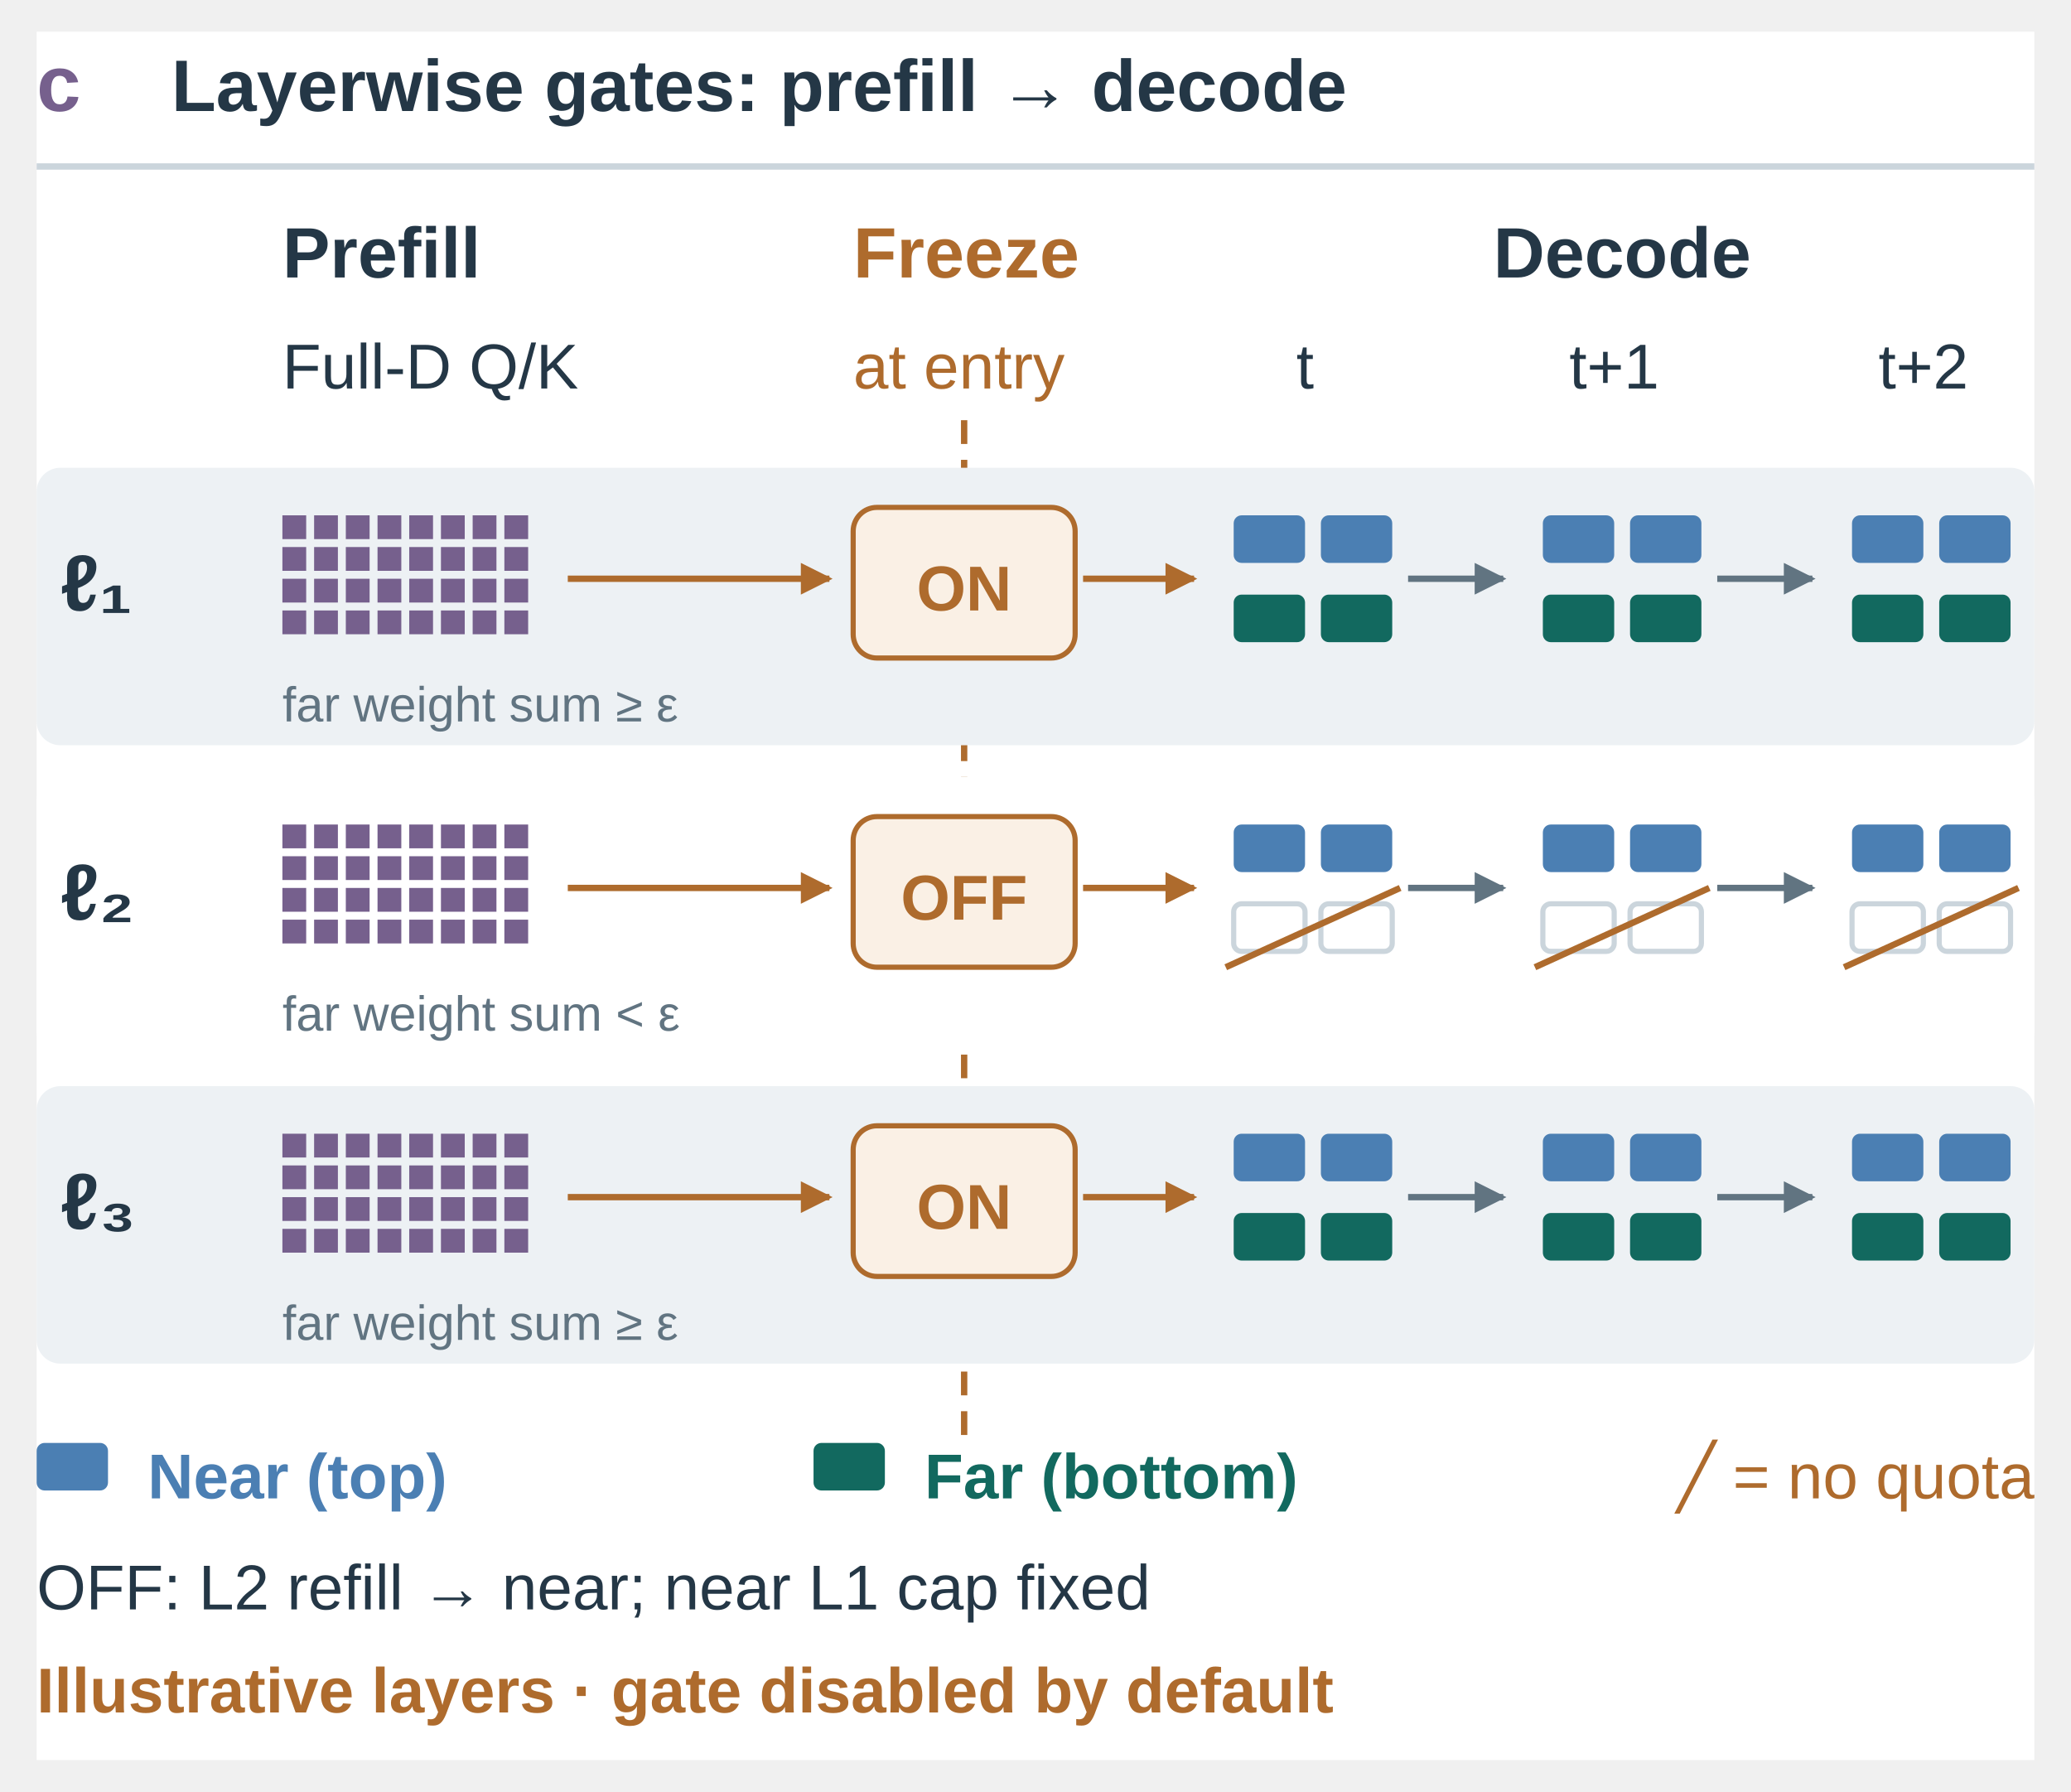
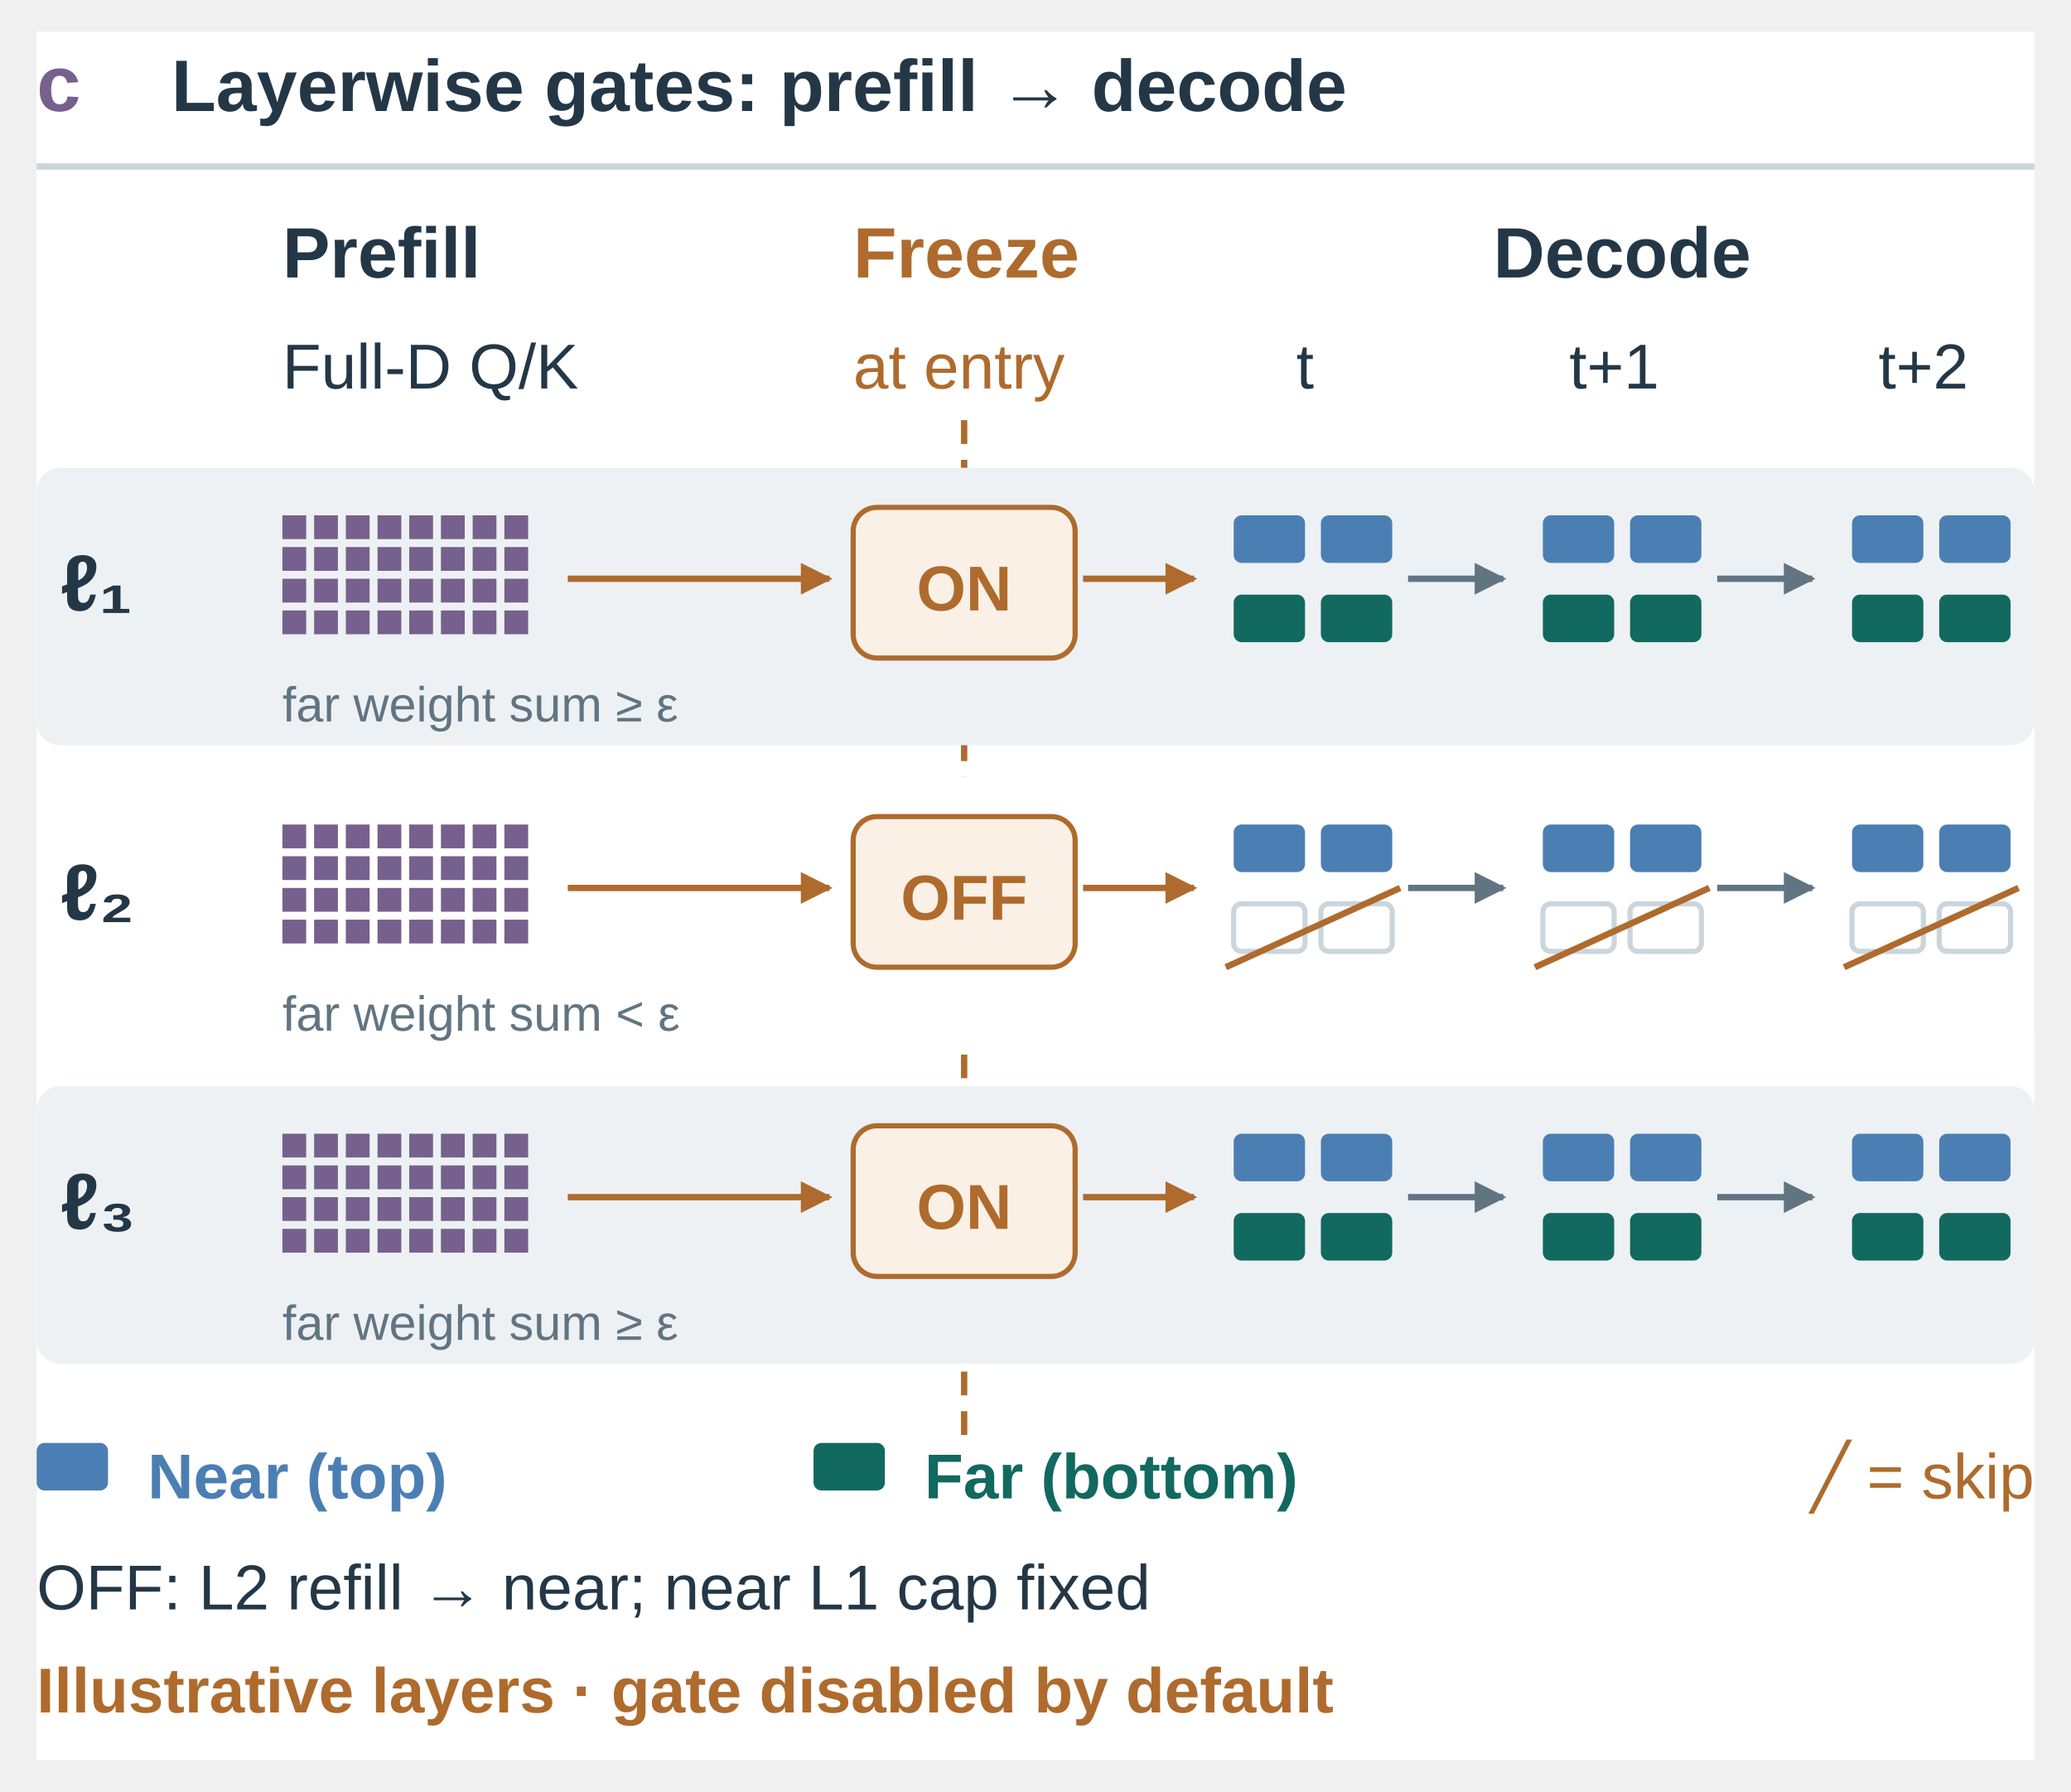
<svg xmlns="http://www.w3.org/2000/svg" width="252pt" height="218pt" viewBox="-4 -4 260 226">
  <defs>
    <marker id="ink" markerWidth="5" markerHeight="5" refX="4.5" refY="2.5" orient="auto">
      <path d="M0 0L5 2.5L0 5Z" fill="#243746" />
    </marker>
    <marker id="muted" markerWidth="5" markerHeight="5" refX="4.5" refY="2.5" orient="auto">
      <path d="M0 0L5 2.5L0 5Z" fill="#617481" />
    </marker>
    <marker id="line" markerWidth="5" markerHeight="5" refX="4.5" refY="2.5" orient="auto">
      <path d="M0 0L5 2.5L0 5Z" fill="#CBD5DC" />
    </marker>
    <marker id="pale" markerWidth="5" markerHeight="5" refX="4.5" refY="2.5" orient="auto">
      <path d="M0 0L5 2.5L0 5Z" fill="#EDF1F4" />
    </marker>
    <marker id="purple" markerWidth="5" markerHeight="5" refX="4.5" refY="2.5" orient="auto">
      <path d="M0 0L5 2.5L0 5Z" fill="#76608D" />
    </marker>
    <marker id="pl" markerWidth="5" markerHeight="5" refX="4.5" refY="2.5" orient="auto">
      <path d="M0 0L5 2.5L0 5Z" fill="#EEE9F3" />
    </marker>
    <marker id="near" markerWidth="5" markerHeight="5" refX="4.5" refY="2.5" orient="auto">
      <path d="M0 0L5 2.5L0 5Z" fill="#4B7FB3" />
    </marker>
    <marker id="nl" markerWidth="5" markerHeight="5" refX="4.5" refY="2.5" orient="auto">
      <path d="M0 0L5 2.5L0 5Z" fill="#E7EFF7" />
    </marker>
    <marker id="far" markerWidth="5" markerHeight="5" refX="4.5" refY="2.5" orient="auto">
      <path d="M0 0L5 2.5L0 5Z" fill="#12695F" />
    </marker>
    <marker id="fl" markerWidth="5" markerHeight="5" refX="4.5" refY="2.5" orient="auto">
      <path d="M0 0L5 2.5L0 5Z" fill="#E5F3F0" />
    </marker>
    <marker id="gate" markerWidth="5" markerHeight="5" refX="4.5" refY="2.5" orient="auto">
      <path d="M0 0L5 2.5L0 5Z" fill="#AE6B2D" />
    </marker>
    <marker id="gl" markerWidth="5" markerHeight="5" refX="4.5" refY="2.5" orient="auto">
      <path d="M0 0L5 2.5L0 5Z" fill="#FAF0E5" />
    </marker>
    <marker id="white" markerWidth="5" markerHeight="5" refX="4.5" refY="2.5" orient="auto">
      <path d="M0 0L5 2.5L0 5Z" fill="#FFFFFF" />
    </marker>
  </defs>
  <rect width="252" height="218" fill="white" />
  <text x="0" y="10" font-family="Liberation Sans" font-size="10" fill="#76608D" font-weight="700" text-anchor="start">c</text>
  <text x="17" y="10" font-family="Liberation Sans" font-size="9.2" fill="#243746" font-weight="700" text-anchor="start">Layerwise gates: prefill → decode</text>
  <polyline points="0,17 252,17" fill="none" stroke="#CBD5DC" stroke-width=".8" />
  <text x="31" y="31" font-family="Liberation Sans" font-size="9" fill="#243746" font-weight="700" text-anchor="start">Prefill</text>
  <text x="103" y="31" font-family="Liberation Sans" font-size="9" fill="#AE6B2D" font-weight="700" text-anchor="start">Freeze</text>
  <text x="200" y="31" font-family="Liberation Sans" font-size="9" fill="#243746" font-weight="700" text-anchor="middle">Decode</text>
  <text x="31" y="45" font-family="Liberation Sans" font-size="8" fill="#243746" font-weight="400" text-anchor="start">Full-D Q/K</text>
  <text x="103" y="45" font-family="Liberation Sans" font-size="8" fill="#AE6B2D" font-weight="400" text-anchor="start">at entry</text>
  <text x="160" y="45" font-family="Liberation Sans" font-size="8" fill="#243746" font-weight="400" text-anchor="middle">t</text>
  <text x="199" y="45" font-family="Liberation Sans" font-size="8" fill="#243746" font-weight="400" text-anchor="middle">t+1</text>
  <text x="238" y="45" font-family="Liberation Sans" font-size="8" fill="#243746" font-weight="400" text-anchor="middle">t+2</text>
  <polyline points="117,49 117,177" fill="none" stroke="#AE6B2D" stroke-width=".8" stroke-dasharray="3 2" />
  <rect x="0" y="55" width="252" height="35" rx="3" fill="#EDF1F4" />
  <text x="3" y="73" font-family="Liberation Sans" font-size="10" fill="#243746" font-weight="700" text-anchor="start">ℓ₁</text>
  <rect x="31" y="61" width="3" height="3" rx="0" fill="#76608D" />
  <rect x="35" y="61" width="3" height="3" rx="0" fill="#76608D" />
  <rect x="39" y="61" width="3" height="3" rx="0" fill="#76608D" />
  <rect x="43" y="61" width="3" height="3" rx="0" fill="#76608D" />
  <rect x="47" y="61" width="3" height="3" rx="0" fill="#76608D" />
  <rect x="51" y="61" width="3" height="3" rx="0" fill="#76608D" />
  <rect x="55" y="61" width="3" height="3" rx="0" fill="#76608D" />
  <rect x="59" y="61" width="3" height="3" rx="0" fill="#76608D" />
  <rect x="31" y="65" width="3" height="3" rx="0" fill="#76608D" />
  <rect x="35" y="65" width="3" height="3" rx="0" fill="#76608D" />
  <rect x="39" y="65" width="3" height="3" rx="0" fill="#76608D" />
  <rect x="43" y="65" width="3" height="3" rx="0" fill="#76608D" />
  <rect x="47" y="65" width="3" height="3" rx="0" fill="#76608D" />
  <rect x="51" y="65" width="3" height="3" rx="0" fill="#76608D" />
  <rect x="55" y="65" width="3" height="3" rx="0" fill="#76608D" />
  <rect x="59" y="65" width="3" height="3" rx="0" fill="#76608D" />
  <rect x="31" y="69" width="3" height="3" rx="0" fill="#76608D" />
  <rect x="35" y="69" width="3" height="3" rx="0" fill="#76608D" />
  <rect x="39" y="69" width="3" height="3" rx="0" fill="#76608D" />
  <rect x="43" y="69" width="3" height="3" rx="0" fill="#76608D" />
  <rect x="47" y="69" width="3" height="3" rx="0" fill="#76608D" />
  <rect x="51" y="69" width="3" height="3" rx="0" fill="#76608D" />
  <rect x="55" y="69" width="3" height="3" rx="0" fill="#76608D" />
  <rect x="59" y="69" width="3" height="3" rx="0" fill="#76608D" />
  <rect x="31" y="73" width="3" height="3" rx="0" fill="#76608D" />
  <rect x="35" y="73" width="3" height="3" rx="0" fill="#76608D" />
  <rect x="39" y="73" width="3" height="3" rx="0" fill="#76608D" />
  <rect x="43" y="73" width="3" height="3" rx="0" fill="#76608D" />
  <rect x="47" y="73" width="3" height="3" rx="0" fill="#76608D" />
  <rect x="51" y="73" width="3" height="3" rx="0" fill="#76608D" />
  <rect x="55" y="73" width="3" height="3" rx="0" fill="#76608D" />
  <rect x="59" y="73" width="3" height="3" rx="0" fill="#76608D" />
  <text x="31" y="87" font-family="Liberation Sans" font-size="6.2" fill="#617481" font-weight="400" text-anchor="start">far weight sum ≥ ε</text>
  <polyline points="67,69 100,69" fill="none" stroke="#AE6B2D" stroke-width=".8" marker-end="url(#gate)" />
  <rect x="103" y="60" width="28" height="19" rx="3" fill="#FAF0E5" stroke="#AE6B2D" stroke-width=".65" />
  <text x="117" y="73" font-family="Liberation Sans" font-size="8" fill="#AE6B2D" font-weight="700" text-anchor="middle">ON</text>
  <polyline points="132,69 146,69" fill="none" stroke="#AE6B2D" stroke-width=".8" marker-end="url(#gate)" />
  <rect x="151" y="61" width="9" height="6" rx="1" fill="#4B7FB3" />
  <rect x="151" y="71" width="9" height="6" rx="1" fill="#12695F" />
  <rect x="162" y="61" width="9" height="6" rx="1" fill="#4B7FB3" />
  <rect x="162" y="71" width="9" height="6" rx="1" fill="#12695F" />
  <polyline points="173,69 185,69" fill="none" stroke="#617481" stroke-width=".8" marker-end="url(#muted)" />
  <rect x="190" y="61" width="9" height="6" rx="1" fill="#4B7FB3" />
  <rect x="190" y="71" width="9" height="6" rx="1" fill="#12695F" />
  <rect x="201" y="61" width="9" height="6" rx="1" fill="#4B7FB3" />
  <rect x="201" y="71" width="9" height="6" rx="1" fill="#12695F" />
  <polyline points="212,69 224,69" fill="none" stroke="#617481" stroke-width=".8" marker-end="url(#muted)" />
  <rect x="229" y="61" width="9" height="6" rx="1" fill="#4B7FB3" />
  <rect x="229" y="71" width="9" height="6" rx="1" fill="#12695F" />
  <rect x="240" y="61" width="9" height="6" rx="1" fill="#4B7FB3" />
  <rect x="240" y="71" width="9" height="6" rx="1" fill="#12695F" />
  <rect x="0" y="94" width="252" height="35" rx="3" fill="#FFFFFF" />
  <text x="3" y="112" font-family="Liberation Sans" font-size="10" fill="#243746" font-weight="700" text-anchor="start">ℓ₂</text>
  <rect x="31" y="100" width="3" height="3" rx="0" fill="#76608D" />
  <rect x="35" y="100" width="3" height="3" rx="0" fill="#76608D" />
  <rect x="39" y="100" width="3" height="3" rx="0" fill="#76608D" />
  <rect x="43" y="100" width="3" height="3" rx="0" fill="#76608D" />
  <rect x="47" y="100" width="3" height="3" rx="0" fill="#76608D" />
  <rect x="51" y="100" width="3" height="3" rx="0" fill="#76608D" />
  <rect x="55" y="100" width="3" height="3" rx="0" fill="#76608D" />
  <rect x="59" y="100" width="3" height="3" rx="0" fill="#76608D" />
  <rect x="31" y="104" width="3" height="3" rx="0" fill="#76608D" />
  <rect x="35" y="104" width="3" height="3" rx="0" fill="#76608D" />
  <rect x="39" y="104" width="3" height="3" rx="0" fill="#76608D" />
  <rect x="43" y="104" width="3" height="3" rx="0" fill="#76608D" />
  <rect x="47" y="104" width="3" height="3" rx="0" fill="#76608D" />
  <rect x="51" y="104" width="3" height="3" rx="0" fill="#76608D" />
  <rect x="55" y="104" width="3" height="3" rx="0" fill="#76608D" />
  <rect x="59" y="104" width="3" height="3" rx="0" fill="#76608D" />
  <rect x="31" y="108" width="3" height="3" rx="0" fill="#76608D" />
  <rect x="35" y="108" width="3" height="3" rx="0" fill="#76608D" />
  <rect x="39" y="108" width="3" height="3" rx="0" fill="#76608D" />
  <rect x="43" y="108" width="3" height="3" rx="0" fill="#76608D" />
  <rect x="47" y="108" width="3" height="3" rx="0" fill="#76608D" />
  <rect x="51" y="108" width="3" height="3" rx="0" fill="#76608D" />
  <rect x="55" y="108" width="3" height="3" rx="0" fill="#76608D" />
  <rect x="59" y="108" width="3" height="3" rx="0" fill="#76608D" />
  <rect x="31" y="112" width="3" height="3" rx="0" fill="#76608D" />
  <rect x="35" y="112" width="3" height="3" rx="0" fill="#76608D" />
  <rect x="39" y="112" width="3" height="3" rx="0" fill="#76608D" />
  <rect x="43" y="112" width="3" height="3" rx="0" fill="#76608D" />
  <rect x="47" y="112" width="3" height="3" rx="0" fill="#76608D" />
  <rect x="51" y="112" width="3" height="3" rx="0" fill="#76608D" />
  <rect x="55" y="112" width="3" height="3" rx="0" fill="#76608D" />
  <rect x="59" y="112" width="3" height="3" rx="0" fill="#76608D" />
  <text x="31" y="126" font-family="Liberation Sans" font-size="6.2" fill="#617481" font-weight="400" text-anchor="start">far weight sum &lt; ε</text>
  <polyline points="67,108 100,108" fill="none" stroke="#AE6B2D" stroke-width=".8" marker-end="url(#gate)" />
  <rect x="103" y="99" width="28" height="19" rx="3" fill="#FAF0E5" stroke="#AE6B2D" stroke-width=".65" />
  <text x="117" y="112" font-family="Liberation Sans" font-size="8" fill="#AE6B2D" font-weight="700" text-anchor="middle">OFF</text>
  <polyline points="132,108 146,108" fill="none" stroke="#AE6B2D" stroke-width=".8" marker-end="url(#gate)" />
  <rect x="151" y="100" width="9" height="6" rx="1" fill="#4B7FB3" />
  <rect x="151" y="110" width="9" height="6" rx="1" fill="#FFFFFF" stroke="#CBD5DC" stroke-width=".65" />
  <rect x="162" y="100" width="9" height="6" rx="1" fill="#4B7FB3" />
  <rect x="162" y="110" width="9" height="6" rx="1" fill="#FFFFFF" stroke="#CBD5DC" stroke-width=".65" />
  <polyline points="150,118 172,108" fill="none" stroke="#AE6B2D" stroke-width=".8" />
  <polyline points="173,108 185,108" fill="none" stroke="#617481" stroke-width=".8" marker-end="url(#muted)" />
  <rect x="190" y="100" width="9" height="6" rx="1" fill="#4B7FB3" />
  <rect x="190" y="110" width="9" height="6" rx="1" fill="#FFFFFF" stroke="#CBD5DC" stroke-width=".65" />
  <rect x="201" y="100" width="9" height="6" rx="1" fill="#4B7FB3" />
  <rect x="201" y="110" width="9" height="6" rx="1" fill="#FFFFFF" stroke="#CBD5DC" stroke-width=".65" />
  <polyline points="189,118 211,108" fill="none" stroke="#AE6B2D" stroke-width=".8" />
  <polyline points="212,108 224,108" fill="none" stroke="#617481" stroke-width=".8" marker-end="url(#muted)" />
  <rect x="229" y="100" width="9" height="6" rx="1" fill="#4B7FB3" />
  <rect x="229" y="110" width="9" height="6" rx="1" fill="#FFFFFF" stroke="#CBD5DC" stroke-width=".65" />
  <rect x="240" y="100" width="9" height="6" rx="1" fill="#4B7FB3" />
  <rect x="240" y="110" width="9" height="6" rx="1" fill="#FFFFFF" stroke="#CBD5DC" stroke-width=".65" />
  <polyline points="228,118 250,108" fill="none" stroke="#AE6B2D" stroke-width=".8" />
  <rect x="0" y="133" width="252" height="35" rx="3" fill="#EDF1F4" />
  <text x="3" y="151" font-family="Liberation Sans" font-size="10" fill="#243746" font-weight="700" text-anchor="start">ℓ₃</text>
  <rect x="31" y="139" width="3" height="3" rx="0" fill="#76608D" />
  <rect x="35" y="139" width="3" height="3" rx="0" fill="#76608D" />
  <rect x="39" y="139" width="3" height="3" rx="0" fill="#76608D" />
  <rect x="43" y="139" width="3" height="3" rx="0" fill="#76608D" />
  <rect x="47" y="139" width="3" height="3" rx="0" fill="#76608D" />
  <rect x="51" y="139" width="3" height="3" rx="0" fill="#76608D" />
  <rect x="55" y="139" width="3" height="3" rx="0" fill="#76608D" />
  <rect x="59" y="139" width="3" height="3" rx="0" fill="#76608D" />
  <rect x="31" y="143" width="3" height="3" rx="0" fill="#76608D" />
  <rect x="35" y="143" width="3" height="3" rx="0" fill="#76608D" />
  <rect x="39" y="143" width="3" height="3" rx="0" fill="#76608D" />
  <rect x="43" y="143" width="3" height="3" rx="0" fill="#76608D" />
  <rect x="47" y="143" width="3" height="3" rx="0" fill="#76608D" />
  <rect x="51" y="143" width="3" height="3" rx="0" fill="#76608D" />
  <rect x="55" y="143" width="3" height="3" rx="0" fill="#76608D" />
  <rect x="59" y="143" width="3" height="3" rx="0" fill="#76608D" />
  <rect x="31" y="147" width="3" height="3" rx="0" fill="#76608D" />
  <rect x="35" y="147" width="3" height="3" rx="0" fill="#76608D" />
  <rect x="39" y="147" width="3" height="3" rx="0" fill="#76608D" />
  <rect x="43" y="147" width="3" height="3" rx="0" fill="#76608D" />
  <rect x="47" y="147" width="3" height="3" rx="0" fill="#76608D" />
  <rect x="51" y="147" width="3" height="3" rx="0" fill="#76608D" />
  <rect x="55" y="147" width="3" height="3" rx="0" fill="#76608D" />
  <rect x="59" y="147" width="3" height="3" rx="0" fill="#76608D" />
  <rect x="31" y="151" width="3" height="3" rx="0" fill="#76608D" />
  <rect x="35" y="151" width="3" height="3" rx="0" fill="#76608D" />
  <rect x="39" y="151" width="3" height="3" rx="0" fill="#76608D" />
  <rect x="43" y="151" width="3" height="3" rx="0" fill="#76608D" />
  <rect x="47" y="151" width="3" height="3" rx="0" fill="#76608D" />
  <rect x="51" y="151" width="3" height="3" rx="0" fill="#76608D" />
  <rect x="55" y="151" width="3" height="3" rx="0" fill="#76608D" />
  <rect x="59" y="151" width="3" height="3" rx="0" fill="#76608D" />
  <text x="31" y="165" font-family="Liberation Sans" font-size="6.2" fill="#617481" font-weight="400" text-anchor="start">far weight sum ≥ ε</text>
  <polyline points="67,147 100,147" fill="none" stroke="#AE6B2D" stroke-width=".8" marker-end="url(#gate)" />
  <rect x="103" y="138" width="28" height="19" rx="3" fill="#FAF0E5" stroke="#AE6B2D" stroke-width=".65" />
  <text x="117" y="151" font-family="Liberation Sans" font-size="8" fill="#AE6B2D" font-weight="700" text-anchor="middle">ON</text>
  <polyline points="132,147 146,147" fill="none" stroke="#AE6B2D" stroke-width=".8" marker-end="url(#gate)" />
  <rect x="151" y="139" width="9" height="6" rx="1" fill="#4B7FB3" />
  <rect x="151" y="149" width="9" height="6" rx="1" fill="#12695F" />
  <rect x="162" y="139" width="9" height="6" rx="1" fill="#4B7FB3" />
  <rect x="162" y="149" width="9" height="6" rx="1" fill="#12695F" />
  <polyline points="173,147 185,147" fill="none" stroke="#617481" stroke-width=".8" marker-end="url(#muted)" />
  <rect x="190" y="139" width="9" height="6" rx="1" fill="#4B7FB3" />
  <rect x="190" y="149" width="9" height="6" rx="1" fill="#12695F" />
  <rect x="201" y="139" width="9" height="6" rx="1" fill="#4B7FB3" />
  <rect x="201" y="149" width="9" height="6" rx="1" fill="#12695F" />
  <polyline points="212,147 224,147" fill="none" stroke="#617481" stroke-width=".8" marker-end="url(#muted)" />
  <rect x="229" y="139" width="9" height="6" rx="1" fill="#4B7FB3" />
  <rect x="229" y="149" width="9" height="6" rx="1" fill="#12695F" />
  <rect x="240" y="139" width="9" height="6" rx="1" fill="#4B7FB3" />
  <rect x="240" y="149" width="9" height="6" rx="1" fill="#12695F" />
  <rect x="0" y="178" width="9" height="6" rx="1" fill="#4B7FB3" />
  <text x="14" y="185" font-family="Liberation Sans" font-size="8" fill="#4B7FB3" font-weight="700" text-anchor="start">Near (top)</text>
  <rect x="98" y="178" width="9" height="6" rx="1" fill="#12695F" />
  <text x="112" y="185" font-family="Liberation Sans" font-size="8" fill="#12695F" font-weight="700" text-anchor="start">Far (bottom)</text>
-   <text x="252" y="185" font-family="Liberation Sans" font-size="8" fill="#AE6B2D" font-weight="400" text-anchor="end">╱ = no quota</text>
+   <text x="252" y="185" font-family="Liberation Sans" font-size="8" fill="#AE6B2D" font-weight="400" text-anchor="end">╱ = skip</text>
  <text x="0" y="199" font-family="Liberation Sans" font-size="8" fill="#243746" font-weight="400" text-anchor="start">OFF: L2 refill → near; near L1 cap fixed</text>
  <text x="0" y="212" font-family="Liberation Sans" font-size="8" fill="#AE6B2D" font-weight="700" text-anchor="start">Illustrative layers · gate disabled by default</text>
</svg>
